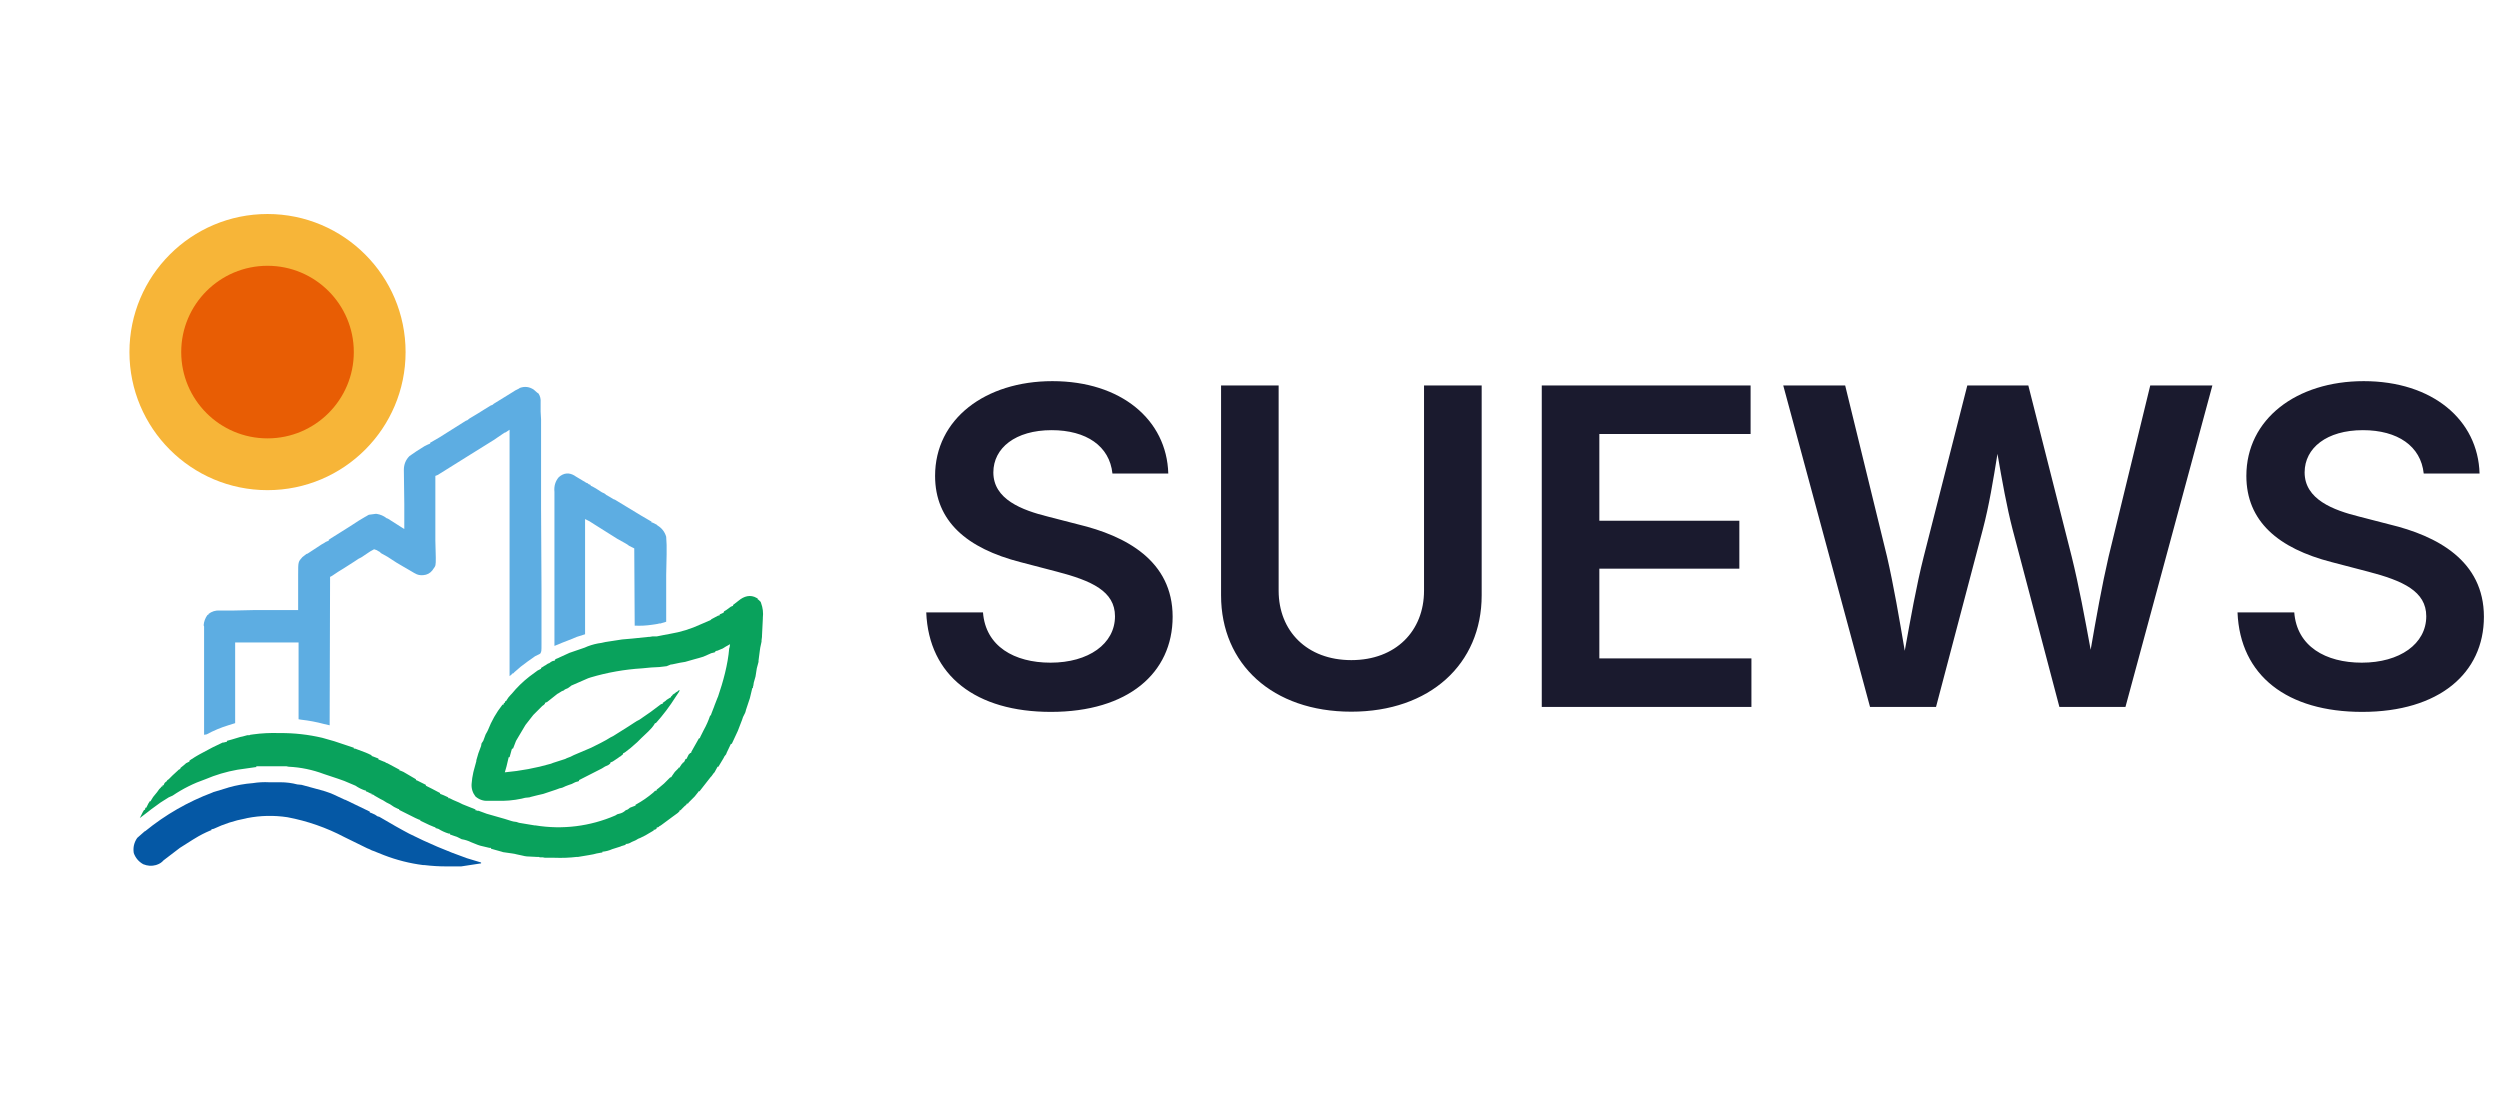
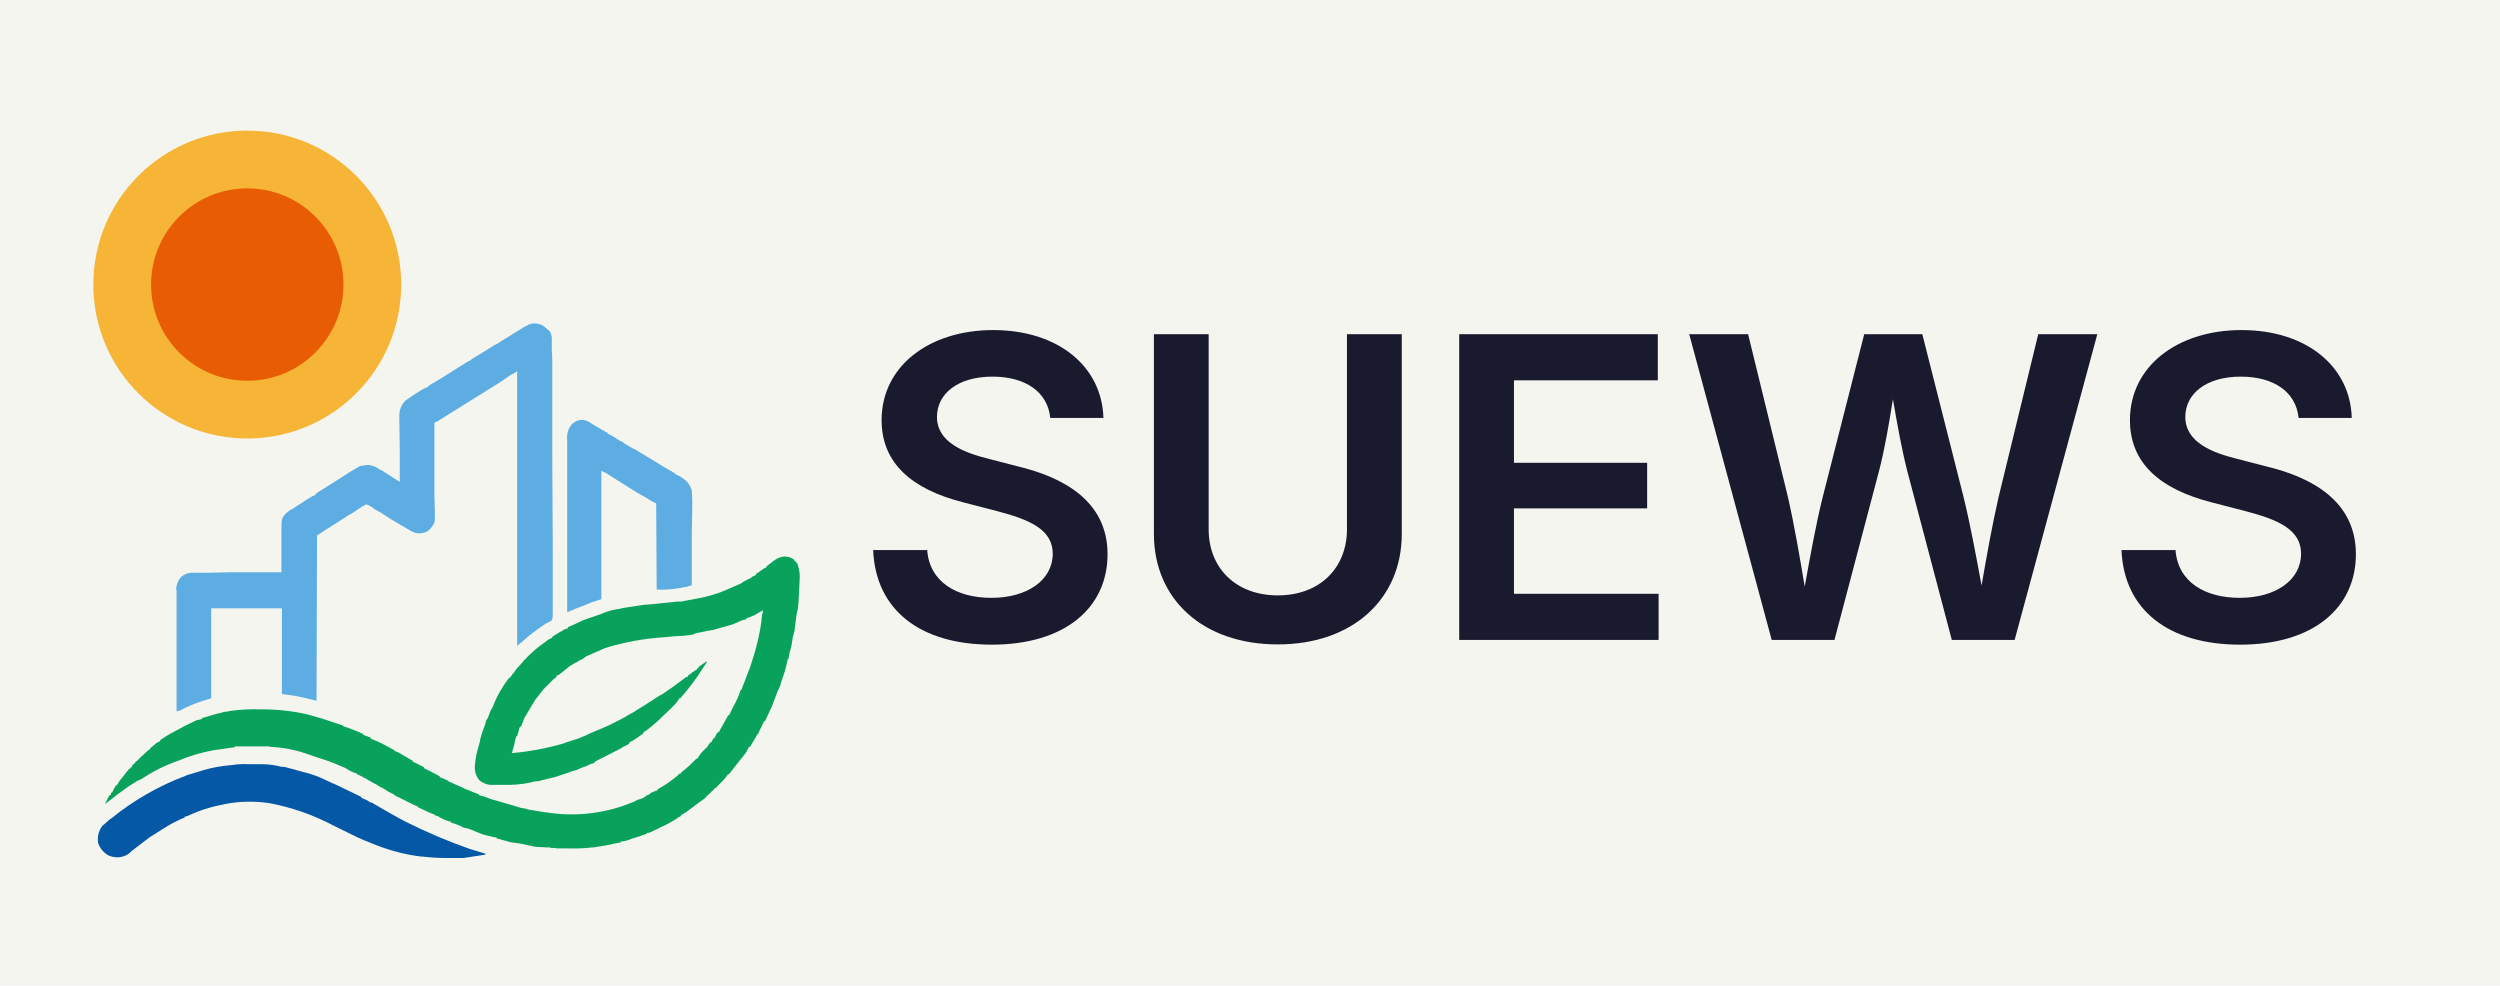
- <svg xmlns="http://www.w3.org/2000/svg" viewBox="0 0 565.833 250" width="452.667" height="200">
-   <g transform="translate(0, 25) scale(0.09765625)">
-     <circle id="sun-outer" cx="620" cy="560" r="320" fill="#F7B538" />
-     <circle id="sun-inner" cx="620" cy="560" r="200" fill="#E85D04" />
-     <path id="buildings-main" fill="#5DADE2" d="m1237 647 8 7 3 2q6 9 5 21v21l1 18v206l1 186v129c0 17 0 17-3 22l-12 6-7 5-10 7q-17 12-31 25-3 4-5 3l-1 2-5 4V740l-9 6-3 1-25 17-53 33-72 45-5 3-5 2v150l1 39c0 19 0 19-6 27l-2 3q-8 10-21 11-11 1-19-4l-2-1-17-10-7-4-17-10-20-13-16-9-2-2-1-1-2-1-5-3-6-2-9 5-21 14-6 3-9 6-25 16-13 8-15 10-4 2-1 344-13-3q-26-7-53-10l-6-1v-178H545v187l-16 5q-26 8-50 21l-6 1v-251l-1-3q1-13 9-24h2v-2q12-9 26-8h31l46-1h105v-83c0-29 0-29 10-40l9-7 3-1 29-19 3-2 7-4 3-2 7-3v-2l6-4 43-27 20-13 15-9 2-1 5-3 2-1 15-2h3q13 2 23 10l3 1 33 21 5 3v-58l-1-79q0-19 13-32l16-11 19-12 2-1 4-2 7-3v-2l2-1 19-11 54-34 8-5 3-1 5-4 15-9 5-3 16-10 13-8 5-2 2-2 47-29 3-2 8-4 3-2q17-6 32 4" />
-     <path id="buildings-detail" fill="#5DADE2" d="m1331 846 3 2 25 15 3 1 2 2 5 2v2l3 1 9 5 14 9q6 2 10 6l7 4 10 6 3 1 61 37 24 14v2h2l10 5 2 2q15 9 20 26l1 19v22l-1 48v108l-10 3-3 1h-3l-4 1-6 1-7 1q-20 3-40 2l-1-179-12-6-4-3-5-3-18-10-54-34-11-7-2-1-8-4v267l-19 6-12 5-23 9-7 3-10 4V884q-2-20 10-34 17-15 36-4" />
-     <path id="leaf-ground" fill="#09a25c" d="m1754 1130 2 1v2l2 1 5 5 1 3q6 16 4 34v2l-2 40v2l-1 8v3l-3 14-1 7-3 23v3l-4 15-3 19-4 14-1 7-1 3v3h-2v2l-5 21-1 3-8 24-1 4-1 3-1 2-4 8-2 6-10 26-7 15-7 15h-2l-10 21-1 3-4 5-2 4-9 15-3 5h-2l-1 2-6 11-2 2-5 7-2 2-18 23-7 9-1 1h-2l-1 2-8 10-6 6-4 4-2 2-2 2-1 2-4 1v2l-4 3-7 7q-3 4-5 3v2l-4 4-11 8-27 20-3 2-2 1-2 2-4 1v2q-4 4-7 3v2l-2 1-17 10-12 6-5 2-5 3-2 1-7 3-2 1q-6 4-13 4v2l-10 3-2 1-19 6q-11 5-23 6v2h-2l-11 2-4 1-4 1-11 2-24 4h-3q-25 3-52 2h-22l-5-1h-7l-2-1h-6c-24-1-24-1-32-3l-14-3-4-1-6-1-21-3-3-1-18-5-7-2v-2h-4l-21-5-6-2-15-6q-10-5-22-7l-10-5-17-6v-2h-3q-13-4-24-11l-7-2v-2h-2l-12-5-21-10v-2h-2l-9-4-12-6-8-4-2-1-4-2-8-4-4-2v-2h-2l-10-5-9-6-8-4-8-5-6-3-14-8q-3-3-7-3v-2h-2l-8-4-3-1v-2h-2q-12-4-22-11l-26-11-14-5-33-11q-40-15-82-17l-5-1h-70v2h-2l-42 6a343 343 0 0 0-74 22 323 323 0 0 0-76 38l-9 4-19 12-22 16-5 4-17 13-4 3 7-14 3-5h2l1-5h2l1-2 4-8 2-3 1-2h2l1-2 5-8 9-11 5-7 2-2 2-2 1-2h2l1-3h2l1-2q1-4 6-7l2-3 3-2 3-3 6-6 12-11 2-2 4-2v-2l11-9 2-2 8-4v-2l4-3 2-1 3-2 3-2 5-3 7-4 30-16 23-11h2l8-2v-2l11-3 20-6 5-1 11-3h5l2-1 7-1q29-4 60-3h2a416 416 0 0 1 98 11l28 8 30 10 15 5v2h3l24 9 7 3 4 2 3 1v2l3 1 13 5v2l12 5 3 1 3 2 3 1 28 15v2h2l7 3 29 17v2l3 1 10 5 10 5v2l2 1 10 5 2 1 19 10v2l3 1 5 2 11 5v2h3l8 4 14 6 8 4 30 12v2h2l2 1h3l19 7 35 10 7 2 16 5 4 1 7 1 6 2 36 6h2a331 331 0 0 0 185-23l5-3 4-1q9-2 15-8l5-2 5-4 13-5v-2l2-1q20-11 39-27l2-2 2-2 4-1v-2l4-3 13-11 2-2 12-12 3-1 1-2 7-10 8-8 1-2h2l1-2 4-6 2-2 1-2h2l1-2 3-6h2l1-2 4-8 2-2 2-2h2v-2l5-9 13-23h2l1-3 5-10 2-4 1-2q9-16 15-34h2v-2l5-13 2-5 1-3 7-18 1-2c12-35 23-75 26-112l1-3 1-7-7 4-2 1-8 5-5 2-7 3-5 1v2l-2 1-8 2-2 1-16 7-10 3-11 3-14 4-7 2-12 2-19 4h-2l-10 4-17 2-19 1-21 2a533 533 0 0 0-119 21l-6 2-39 17-1 1-7 5-7 3-2 2-5 2-8 5-2 1-24 19-5 2v2l-3 3-3 2-2 2-16 16-3 3-18 23-3 5-19 32-7 18h-2l-1 2-5 18h-2l-1 4-4 17-4 14q55-5 107-20l5-2 28-9 2-1 2-1 8-3 8-4 33-14 7-3 22-11 13-7 10-6 6-3 35-22 20-13 6-3 26-18 24-18 4-1v-2l7-5 2-2 8-5 2-1 1-3h2v-2l4-3 2-1 2-2 5-3 3-3 1 2-3 5-2 3-2 3-2 3a452 452 0 0 1-46 61h-2l-1 2c-7 12-21 23-31 33l-9 9-16 14-13 10-4 2v2l-6 5-2 1-4 3-6 4-3 2-3 2-5 2-1 3-4 3q-8 3-15 8l-53 27v2l-2 1-4 1-3 1-8 4-6 2-8 3q-7 4-14 5l-8 3-30 10-13 3-16 4-3 1-10 1-8 2q-28 6-58 5h-20q-16 1-29-10-10-13-9-29 1-14 4-27l1-4 6-22v-2q4-16 11-33l1-6 4-6 3-8q2-7 6-13l2-4a225 225 0 0 1 33-58l1-1h2l1-4h2l1-4h2l1-2q4-7 10-13l2-2a257 257 0 0 1 41-40l19-14 2-1 6-3v-2l5-3 3-2 2-1 6-4 3-1 4-3 2-1 2-1 5-1v-2l3-2 5-2 2-1 24-11 3-1 32-11 7-3q16-6 32-8l9-2 39-6 23-2 39-4h2l6-1h10l15-3 16-3a274 274 0 0 0 71-22l7-3 16-7 2-2 15-8 4-1v-2l9-4 1-3 5-3 11-8 5-2v-2l4-3 9-7c12-10 27-15 42-6" />
-     <path id="wave" fill="#0558a5" d="M624 1557h26q20 0 39 5l10 1 33 9 11 3a200 200 0 0 1 40 15l15 7 3 1 56 27v2l3 1 9 4 3 2 3 2 4 1 38 22 18 10 13 7a1153 1153 0 0 0 134 57l33 10v2l-46 7h-35q-25 0-50-3h-3q-47-6-91-23l-5-2-20-8-3-1-6-3-5-2-53-26a470 470 0 0 0-132-46q-47-7-93 2l-4 1q-38 7-74 24l-5 1v2l-3 1q-19 8-35 18l-5 3-30 19-38 29q-6 7-15 10l-3 1q-14 4-29-2-16-9-22-26-3-19 8-35l17-15 2-1a553 553 0 0 1 155-89l2-1 33-10 3-1a288 288 0 0 1 56-10q19-3 38-2" />
-   </g>
-   <text x="205" y="160" font-family="Inter, system-ui, -apple-system, sans-serif" font-size="100" font-weight="600" fill="#1a1a2e" letter-spacing="-1">SUEWS</text>
+ <svg xmlns="http://www.w3.org/2000/svg" viewBox="0 0 634.114 250" width="507.292" height="200">
+   <rect width="634.114" height="250" fill="#F5F5F0" />
+   <svg x="12.5" y="22.5" width="199.034" height="205" viewBox="290 240 1468 1512">
+     <g transform="translate(102.4, 102.4) scale(0.9)">
+       <circle id="sun-outer" cx="620" cy="560" r="320" fill="#F7B538" />
+       <circle id="sun-inner" cx="620" cy="560" r="200" fill="#E85D04" />
+       <path id="buildings-main" fill="#5DADE2" d="m1237 647 8 7 3 2q6 9 5 21v21l1 18v206l1 186v129c0 17 0 17-3 22l-12 6-7 5-10 7q-17 12-31 25-3 4-5 3l-1 2-5 4V740l-9 6-3 1-25 17-53 33-72 45-5 3-5 2v150l1 39c0 19 0 19-6 27l-2 3q-8 10-21 11-11 1-19-4l-2-1-17-10-7-4-17-10-20-13-16-9-2-2-1-1-2-1-5-3-6-2-9 5-21 14-6 3-9 6-25 16-13 8-15 10-4 2-1 344-13-3q-26-7-53-10l-6-1v-178H545v187l-16 5q-26 8-50 21l-6 1v-251l-1-3q1-13 9-24h2v-2q12-9 26-8h31l46-1h105v-83c0-29 0-29 10-40l9-7 3-1 29-19 3-2 7-4 3-2 7-3v-2l6-4 43-27 20-13 15-9 2-1 5-3 2-1 15-2h3q13 2 23 10l3 1 33 21 5 3v-58l-1-79q0-19 13-32l16-11 19-12 2-1 4-2 7-3v-2l2-1 19-11 54-34 8-5 3-1 5-4 15-9 5-3 16-10 13-8 5-2 2-2 47-29 3-2 8-4 3-2q17-6 32 4" />
+       <path id="buildings-detail" fill="#5DADE2" d="m1331 846 3 2 25 15 3 1 2 2 5 2v2l3 1 9 5 14 9q6 2 10 6l7 4 10 6 3 1 61 37 24 14v2h2l10 5 2 2q15 9 20 26l1 19v22l-1 48v108l-10 3-3 1h-3l-4 1-6 1-7 1q-20 3-40 2l-1-179-12-6-4-3-5-3-18-10-54-34-11-7-2-1-8-4v267l-19 6-12 5-23 9-7 3-10 4V884q-2-20 10-34 17-15 36-4" />
+       <path id="leaf-ground" fill="#09a25c" d="m1754 1130 2 1v2l2 1 5 5 1 3q6 16 4 34v2l-2 40v2l-1 8v3l-3 14-1 7-3 23v3l-4 15-3 19-4 14-1 7-1 3v3h-2v2l-5 21-1 3-8 24-1 4-1 3-1 2-4 8-2 6-10 26-7 15-7 15h-2l-10 21-1 3-4 5-2 4-9 15-3 5h-2l-1 2-6 11-2 2-5 7-2 2-18 23-7 9-1 1h-2l-1 2-8 10-6 6-4 4-2 2-2 2-1 2-4 1v2l-4 3-7 7q-3 4-5 3v2l-4 4-11 8-27 20-3 2-2 1-2 2-4 1v2q-4 4-7 3v2l-2 1-17 10-12 6-5 2-5 3-2 1-7 3-2 1q-6 4-13 4v2l-10 3-2 1-19 6q-11 5-23 6v2h-2l-11 2-4 1-4 1-11 2-24 4h-3q-25 3-52 2h-22l-5-1h-7l-2-1h-6c-24-1-24-1-32-3l-14-3-4-1-6-1-21-3-3-1-18-5-7-2v-2h-4l-21-5-6-2-15-6q-10-5-22-7l-10-5-17-6v-2h-3q-13-4-24-11l-7-2v-2h-2l-12-5-21-10v-2h-2l-9-4-12-6-8-4-2-1-4-2-8-4-4-2v-2h-2l-10-5-9-6-8-4-8-5-6-3-14-8q-3-3-7-3v-2h-2l-8-4-3-1v-2h-2q-12-4-22-11l-26-11-14-5-33-11q-40-15-82-17l-5-1h-70v2h-2l-42 6a343 343 0 0 0-74 22 323 323 0 0 0-76 38l-9 4-19 12-22 16-5 4-17 13-4 3 7-14 3-5h2l1-5h2l1-2 4-8 2-3 1-2h2l1-2 5-8 9-11 5-7 2-2 2-2 1-2h2l1-3h2l1-2q1-4 6-7l2-3 3-2 3-3 6-6 12-11 2-2 4-2v-2l11-9 2-2 8-4v-2l4-3 2-1 3-2 3-2 5-3 7-4 30-16 23-11h2l8-2v-2l11-3 20-6 5-1 11-3h5l2-1 7-1q29-4 60-3h2a416 416 0 0 1 98 11l28 8 30 10 15 5v2h3l24 9 7 3 4 2 3 1v2l3 1 13 5v2l12 5 3 1 3 2 3 1 28 15v2h2l7 3 29 17v2l3 1 10 5 10 5v2l2 1 10 5 2 1 19 10v2l3 1 5 2 11 5v2h3l8 4 14 6 8 4 30 12v2h2l2 1h3l19 7 35 10 7 2 16 5 4 1 7 1 6 2 36 6h2a331 331 0 0 0 185-23l5-3 4-1q9-2 15-8l5-2 5-4 13-5v-2l2-1q20-11 39-27l2-2 2-2 4-1v-2l4-3 13-11 2-2 12-12 3-1 1-2 7-10 8-8 1-2h2l1-2 4-6 2-2 1-2h2l1-2 3-6h2l1-2 4-8 2-2 2-2h2v-2l5-9 13-23h2l1-3 5-10 2-4 1-2q9-16 15-34h2v-2l5-13 2-5 1-3 7-18 1-2c12-35 23-75 26-112l1-3 1-7-7 4-2 1-8 5-5 2-7 3-5 1v2l-2 1-8 2-2 1-16 7-10 3-11 3-14 4-7 2-12 2-19 4h-2l-10 4-17 2-19 1-21 2a533 533 0 0 0-119 21l-6 2-39 17-1 1-7 5-7 3-2 2-5 2-8 5-2 1-24 19-5 2v2l-3 3-3 2-2 2-16 16-3 3-18 23-3 5-19 32-7 18h-2l-1 2-5 18h-2l-1 4-4 17-4 14q55-5 107-20l5-2 28-9 2-1 2-1 8-3 8-4 33-14 7-3 22-11 13-7 10-6 6-3 35-22 20-13 6-3 26-18 24-18 4-1v-2l7-5 2-2 8-5 2-1 1-3h2v-2l4-3 2-1 2-2 5-3 3-3 1 2-3 5-2 3-2 3-2 3a452 452 0 0 1-46 61h-2l-1 2c-7 12-21 23-31 33l-9 9-16 14-13 10-4 2v2l-6 5-2 1-4 3-6 4-3 2-3 2-5 2-1 3-4 3q-8 3-15 8l-53 27v2l-2 1-4 1-3 1-8 4-6 2-8 3q-7 4-14 5l-8 3-30 10-13 3-16 4-3 1-10 1-8 2q-28 6-58 5h-20q-16 1-29-10-10-13-9-29 1-14 4-27l1-4 6-22v-2q4-16 11-33l1-6 4-6 3-8q2-7 6-13l2-4a225 225 0 0 1 33-58l1-1h2l1-4h2l1-4h2l1-2q4-7 10-13l2-2a257 257 0 0 1 41-40l19-14 2-1 6-3v-2l5-3 3-2 2-1 6-4 3-1 4-3 2-1 2-1 5-1v-2l3-2 5-2 2-1 24-11 3-1 32-11 7-3q16-6 32-8l9-2 39-6 23-2 39-4h2l6-1h10l15-3 16-3a274 274 0 0 0 71-22l7-3 16-7 2-2 15-8 4-1v-2l9-4 1-3 5-3 11-8 5-2v-2l4-3 9-7c12-10 27-15 42-6" />
+       <path id="wave" fill="#0558a5" d="M624 1557h26q20 0 39 5l10 1 33 9 11 3a200 200 0 0 1 40 15l15 7 3 1 56 27v2l3 1 9 4 3 2 3 2 4 1 38 22 18 10 13 7a1153 1153 0 0 0 134 57l33 10v2l-46 7h-35q-25 0-50-3h-3q-47-6-91-23l-5-2-20-8-3-1-6-3-5-2-53-26a470 470 0 0 0-132-46q-47-7-93 2l-4 1q-38 7-74 24l-5 1v2l-3 1q-19 8-35 18l-5 3-30 19-38 29q-6 7-15 10l-3 1q-14 4-29-2-16-9-22-26-3-19 8-35l17-15 2-1a553 553 0 0 1 155-89l2-1 33-10 3-1a288 288 0 0 1 56-10q19-3 38-2" />
+     </g>
+   </svg>
+   <text x="216.534" y="162.31" font-family="Inter, system-ui, -apple-system, sans-serif" font-size="106.6" font-weight="600" fill="#1a1a2e" letter-spacing="-1">SUEWS</text>
</svg>
